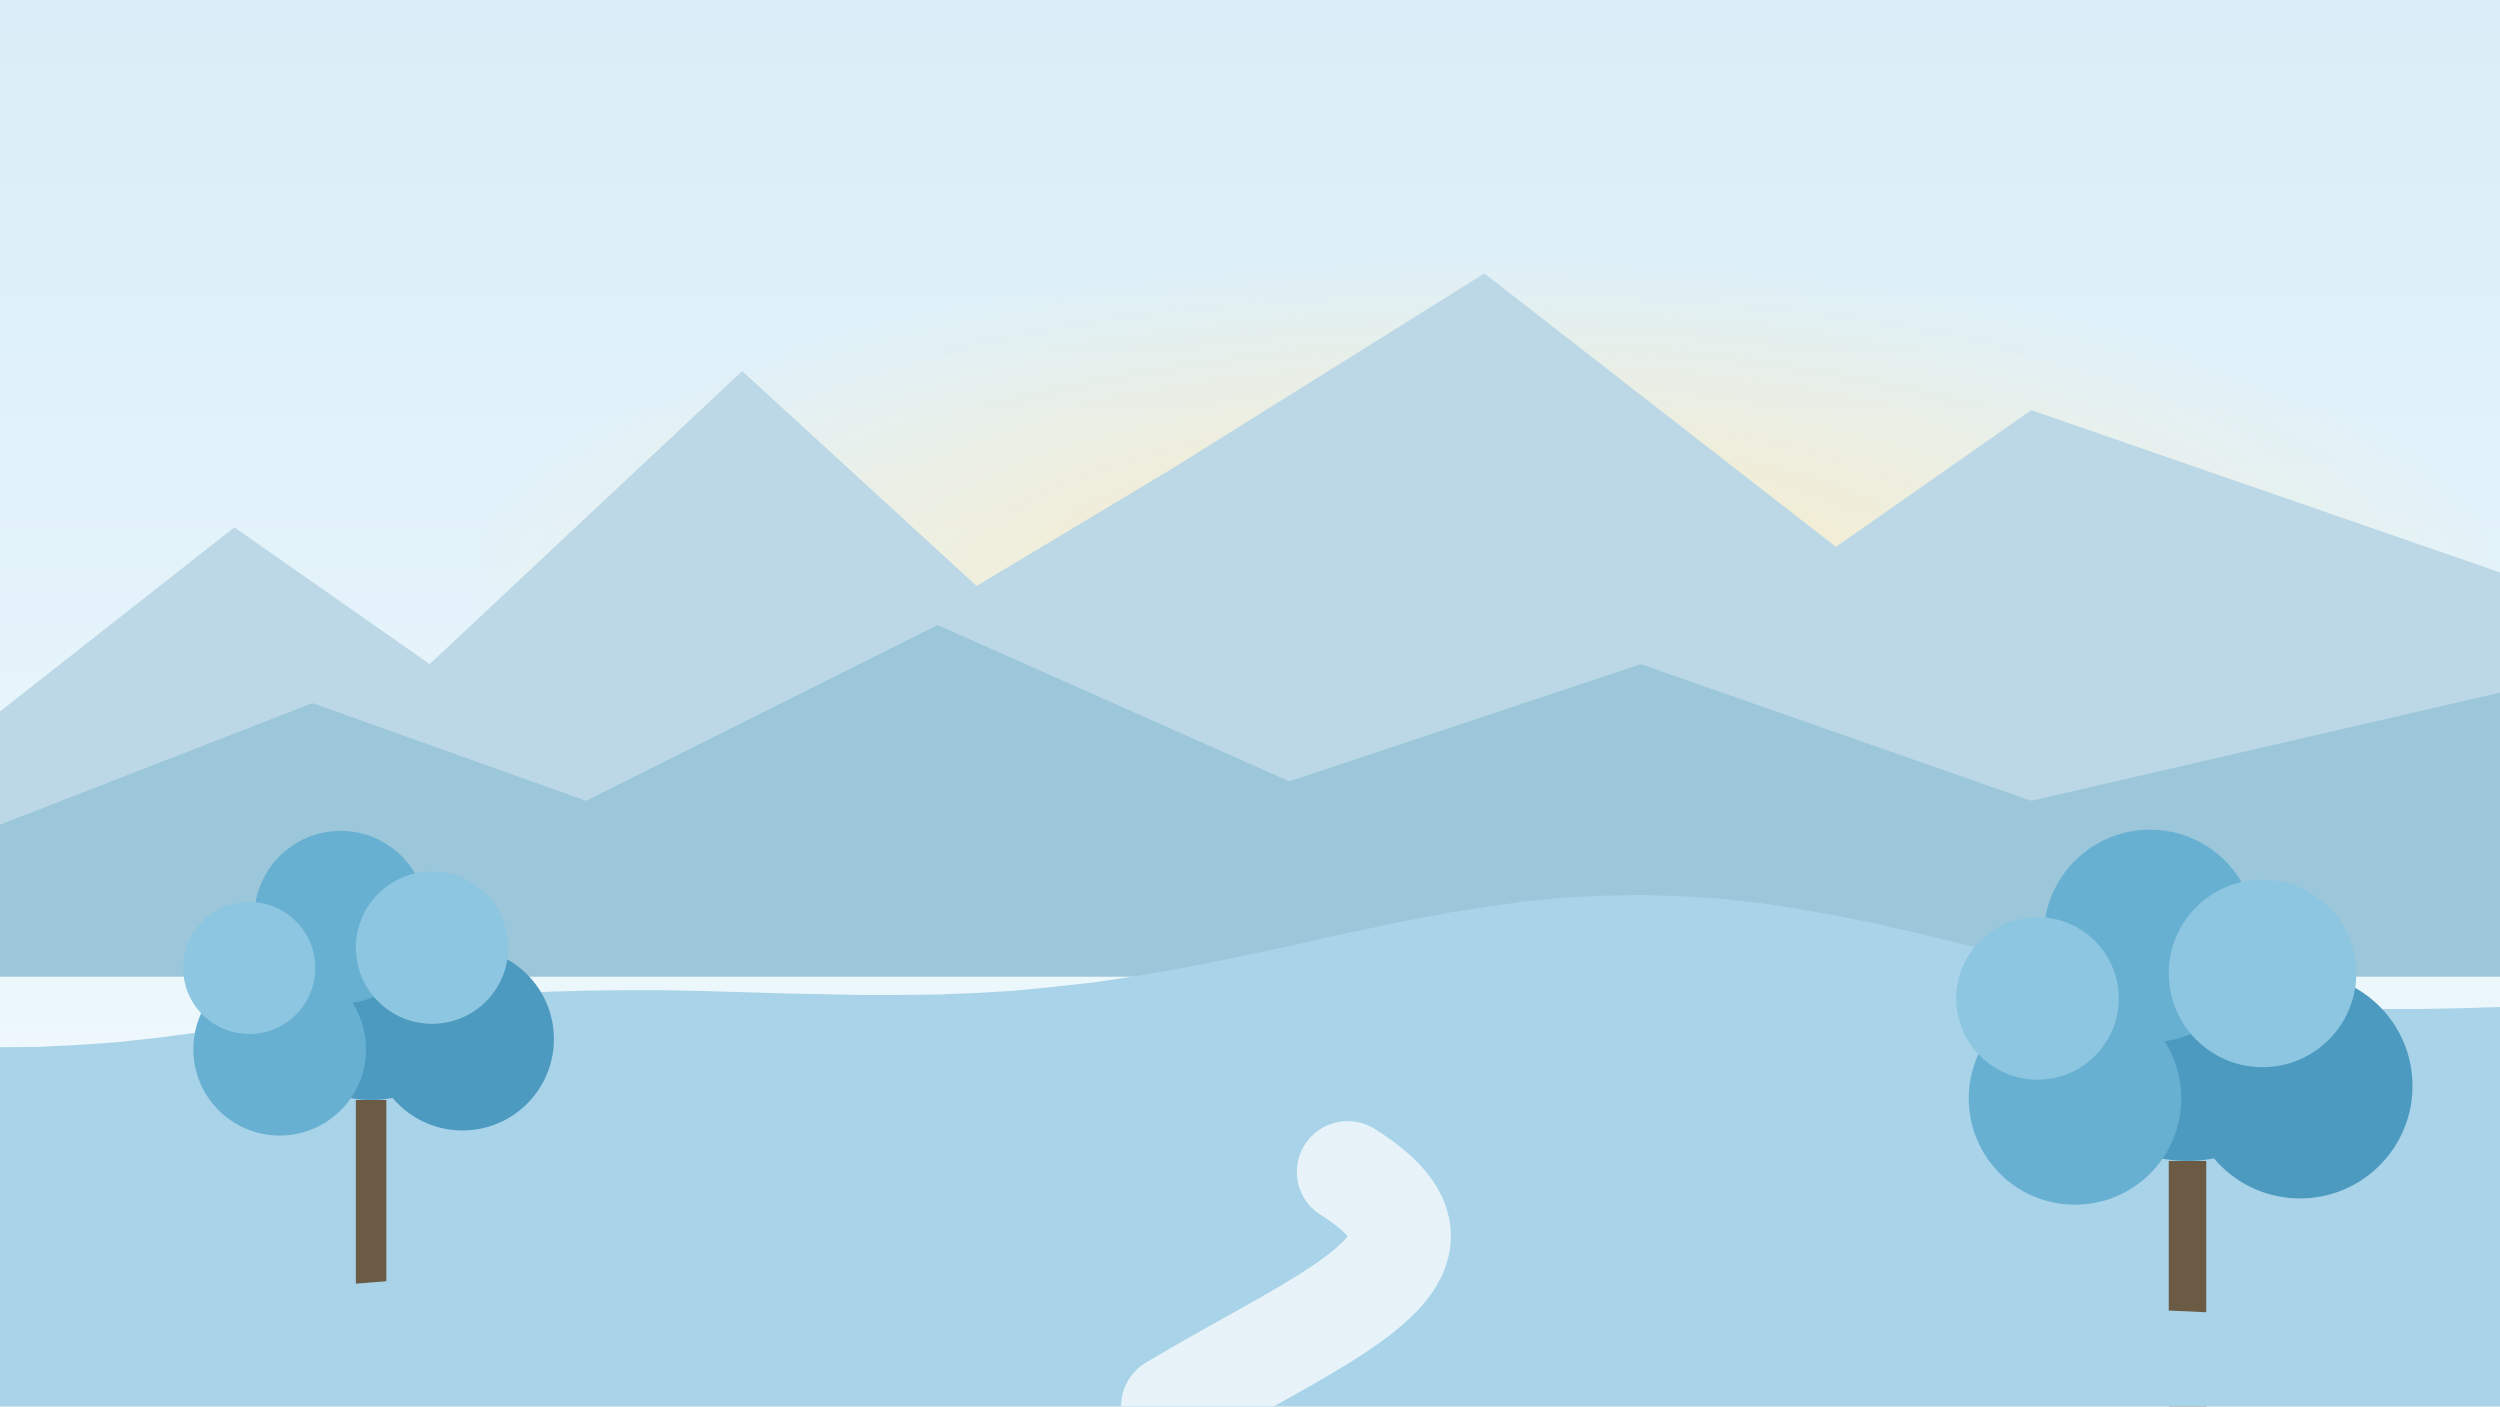
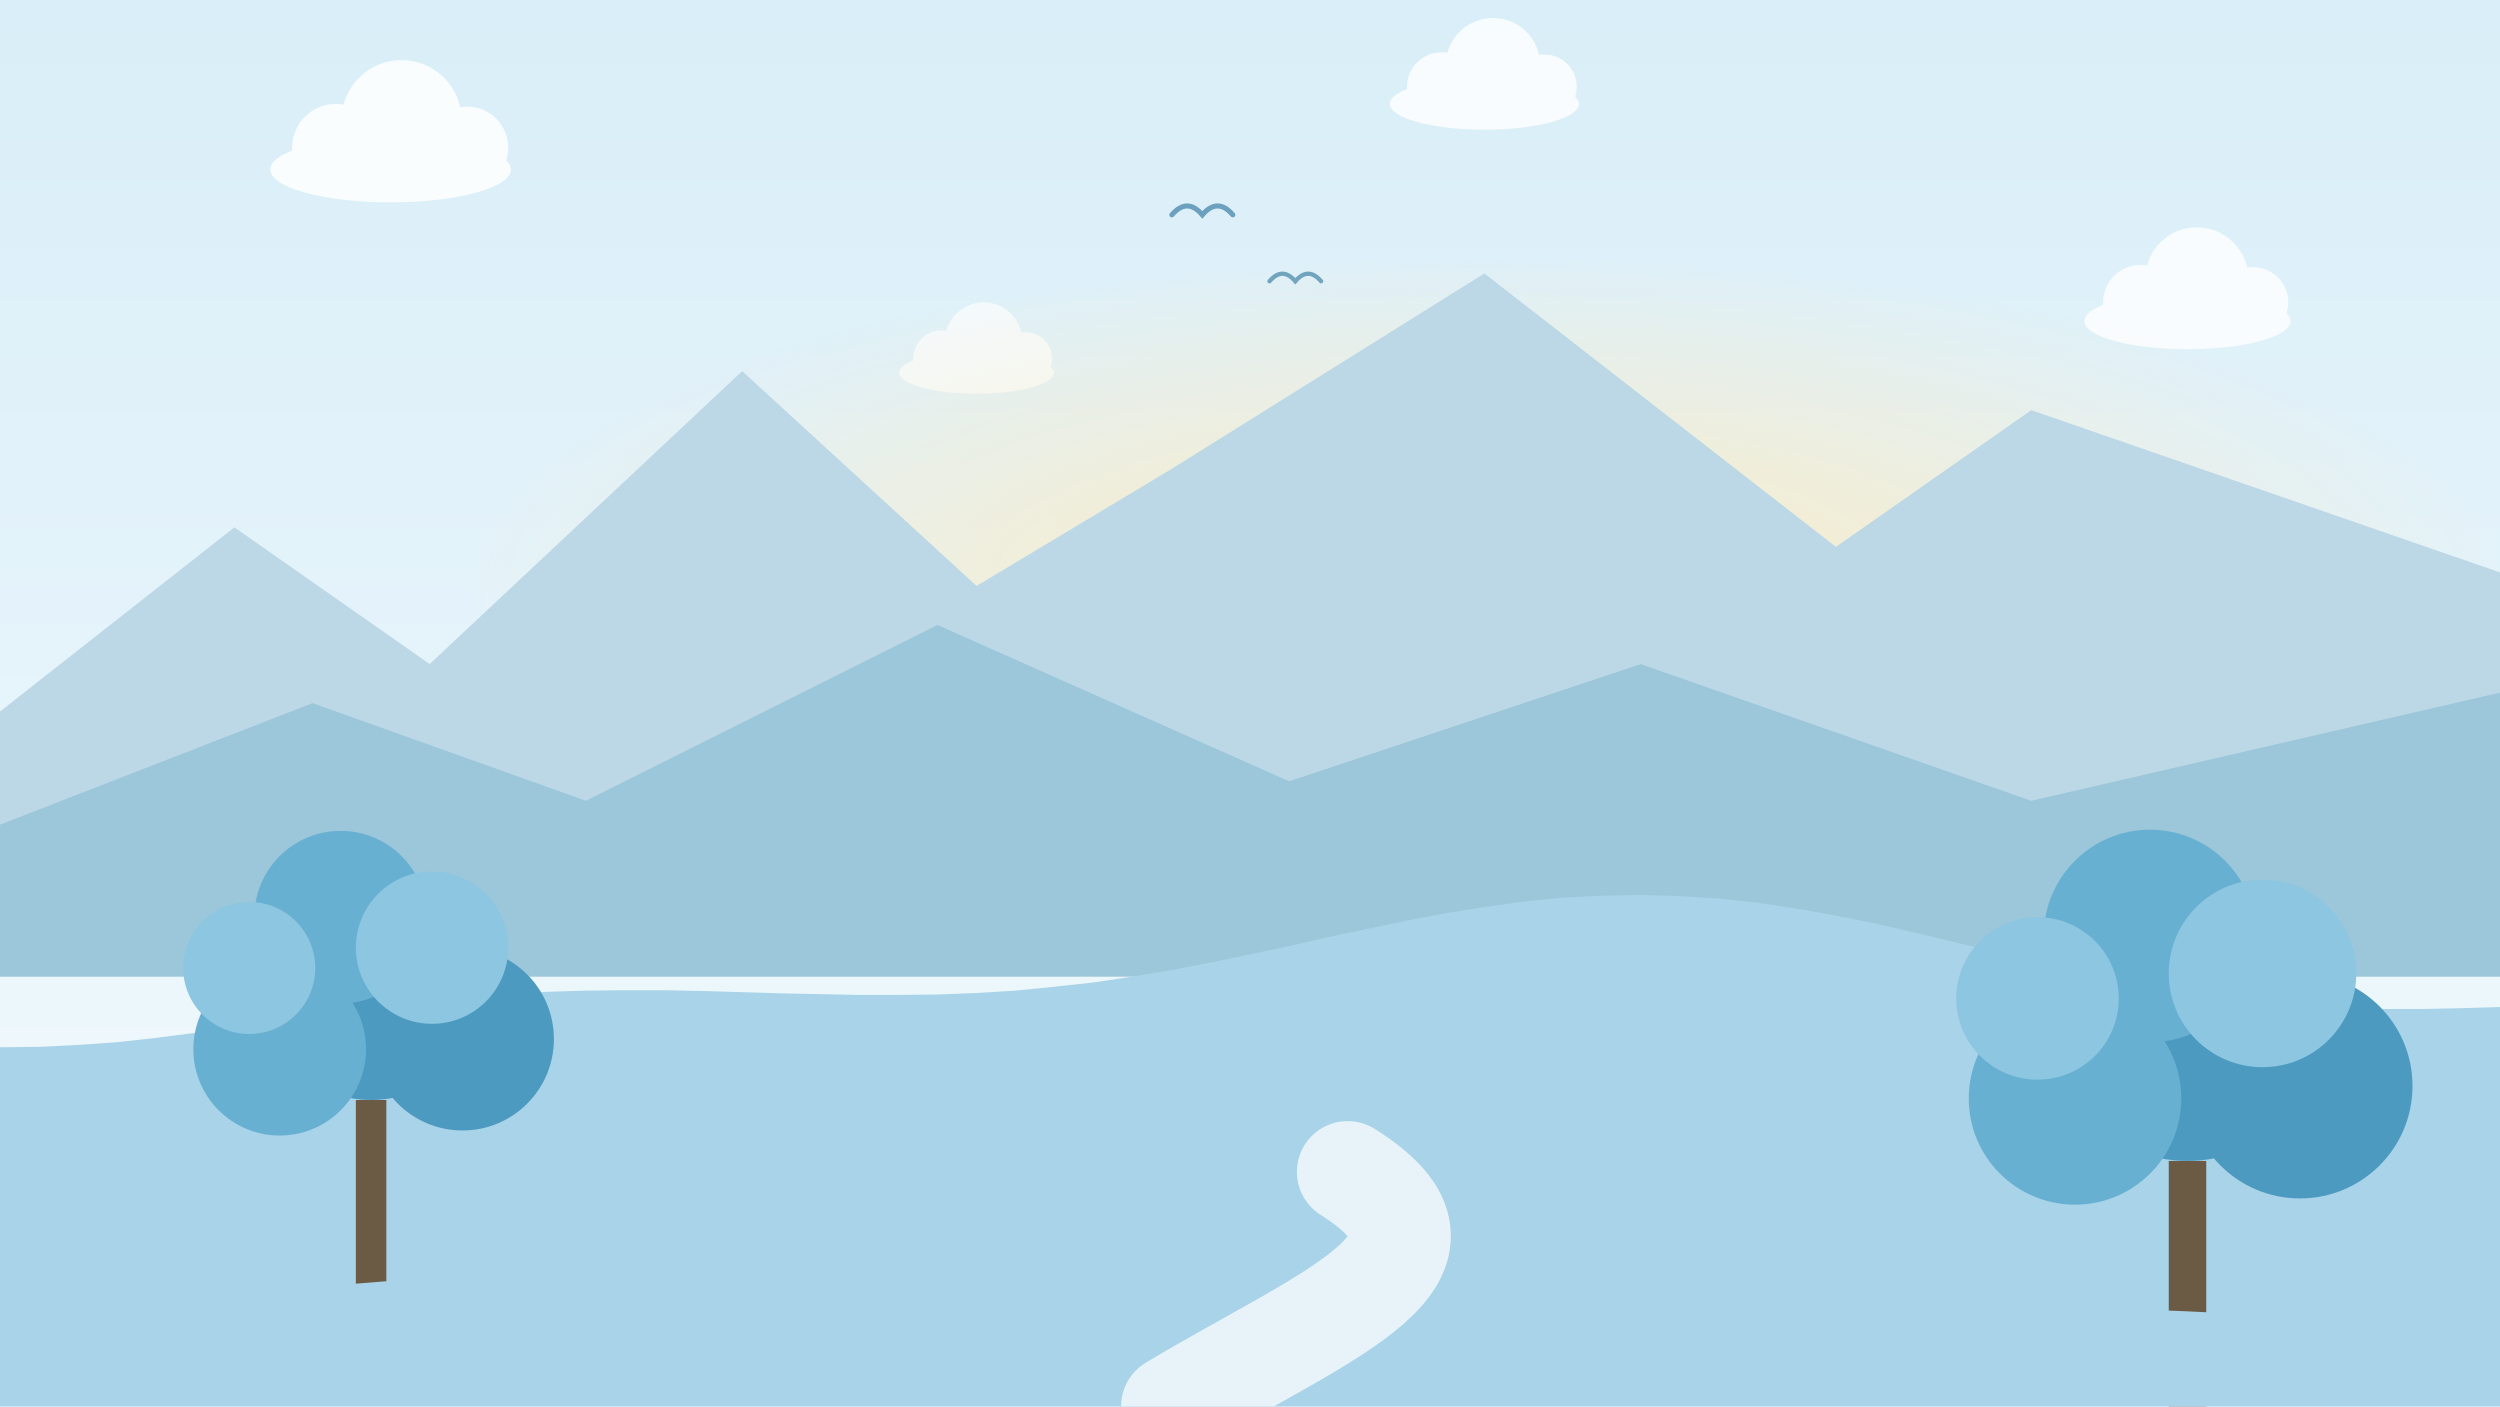
<svg xmlns="http://www.w3.org/2000/svg" viewBox="0 0 640 360" preserveAspectRatio="xMidYMax slice">
  <defs>
    <linearGradient id="s" x1="0" y1="0" x2="0" y2="1">
      <stop offset="0" stop-color="#d9eef8" />
      <stop offset=".5" stop-color="#e6f4fb" />
      <stop offset="1" stop-color="#f4fbfe" />
    </linearGradient>
    <radialGradient id="gl" cx=".5" cy=".5" r=".5">
      <stop offset="0" stop-color="#ffe9b8" stop-opacity=".85" />
      <stop offset="1" stop-color="#ffe9b8" stop-opacity="0" />
    </radialGradient>
  </defs>
  <rect width="640" height="360" fill="url(#s)" />
+   <g fill="#ffffff" opacity="0.85" transform="translate(100,35) scale(1.4)">
+     <ellipse cx="0" cy="6" rx="22" ry="6" />
+     <circle cx="-10" cy="2" r="8" />
+     <circle cx="2" cy="-3" r="11" />
+     <circle cx="14" cy="2" r="7.5" />
+   </g>
+   <g fill="#ffffff" opacity="0.8" transform="translate(380,20) scale(1.1)">
+     <ellipse cx="0" cy="6" rx="22" ry="6" />
+     <circle cx="-10" cy="2" r="8" />
+     <circle cx="2" cy="-3" r="11" />
+     <circle cx="14" cy="2" r="7.5" />
+   </g>
+   <g fill="#ffffff" opacity="0.8" transform="translate(560,75) scale(1.2)">
+     <ellipse cx="0" cy="6" rx="22" ry="6" />
+     <circle cx="-10" cy="2" r="8" />
+     <circle cx="2" cy="-3" r="11" />
+     <circle cx="14" cy="2" r="7.5" />
+   </g>
+   <g fill="#ffffff" opacity="0.65" transform="translate(250,90) scale(0.9)">
+     <ellipse cx="0" cy="6" rx="22" ry="6" />
+     <circle cx="-10" cy="2" r="8" />
+     <circle cx="2" cy="-3" r="11" />
+     <circle cx="14" cy="2" r="7.5" />
+   </g>
+   <path d="M0,0 q3,-3.5 6,0 q3,-3.5 6,0" fill="none" stroke="#3a7fa5" stroke-width="1" stroke-linecap="round" opacity=".7" transform="translate(300,55) scale(1.3)" />
+   <path d="M0,0 q3,-3.5 6,0 q3,-3.5 6,0" fill="none" stroke="#3a7fa5" stroke-width="1" stroke-linecap="round" opacity=".7" transform="translate(325,72) scale(1.1)" />
  <ellipse cx="380" cy="150" rx="260" ry="85" fill="url(#gl)" />
  <path d="M-10 250 L-10 190 L60 135 L110 170 L190 95 L250 150 L300 120 L380 70 L470 140 L520 105 L650 150 L650 250Z" fill="#bcd8e6" />
  <path d="M-10 250 L-10 215 L80 180 L150 205 L240 160 L330 200 L420 170 L520 205 L650 175 L650 250Z" fill="#9cc7da" />
  <path d="M-10 360 L-10 267.9 L0 268.1 L10 268.0 L20 267.5 L30 266.8 L40 265.7 L50 264.4 L60 263.1 L70 261.6 L80 260.1 L90 258.7 L100 257.4 L110 256.2 L120 255.2 L130 254.5 L140 253.9 L150 253.6 L160 253.5 L170 253.5 L180 253.7 L190 254.0 L200 254.3 L210 254.5 L220 254.7 L230 254.7 L240 254.6 L250 254.2 L260 253.6 L270 252.6 L280 251.5 L290 250.0 L300 248.3 L310 246.4 L320 244.3 L330 242.2 L340 239.9 L350 237.8 L360 235.7 L370 233.8 L380 232.2 L390 230.8 L400 229.8 L410 229.3 L420 229.1 L430 229.4 L440 230.0 L450 231.1 L460 232.6 L470 234.4 L480 236.4 L490 238.7 L500 241.1 L510 243.5 L520 246.0 L530 248.3 L540 250.5 L550 252.4 L560 254.2 L570 255.6 L580 256.7 L590 257.5 L600 258.0 L610 258.3 L620 258.3 L630 258.1 L640 257.8 L650 257.4 L650 360Z" fill="#a8d3e8" opacity="1" />
  <rect x="91.1" y="281.6" width="7.8" height="65.0" fill="#6b5a44" />
  <circle cx="95.0" cy="253.0" r="28.6" fill="#4d9ac0" />
  <circle cx="71.6" cy="268.6" r="22.1" fill="#68b0d2" />
  <circle cx="118.4" cy="266.0" r="23.4" fill="#4d9ac0" />
  <circle cx="87.2" cy="234.8" r="22.1" fill="#68b0d2" />
  <circle cx="110.6" cy="242.6" r="19.5" fill="#8cc6e0" />
  <circle cx="63.8" cy="247.8" r="16.9" fill="#8cc6e0" />
  <rect x="555.2" y="297.2" width="9.6" height="80.0" fill="#6b5a44" />
  <circle cx="560.0" cy="262.0" r="35.2" fill="#4d9ac0" />
  <circle cx="531.2" cy="281.2" r="27.2" fill="#68b0d2" />
  <circle cx="588.8" cy="278.0" r="28.8" fill="#4d9ac0" />
  <circle cx="550.4" cy="239.6" r="27.2" fill="#68b0d2" />
  <circle cx="579.2" cy="249.2" r="24.0" fill="#8cc6e0" />
  <circle cx="521.6" cy="255.6" r="20.8" fill="#8cc6e0" />
  <path d="M-10 360 L-10 329.9 L0 330.0 L10 330.2 L20 330.3 L30 330.4 L40 330.5 L50 330.4 L60 330.3 L70 329.9 L80 329.4 L90 328.7 L100 327.9 L110 326.9 L120 325.7 L130 324.4 L140 323.1 L150 321.8 L160 320.4 L170 319.2 L180 318.1 L190 317.1 L200 316.4 L210 315.9 L220 315.7 L230 315.7 L240 316.1 L250 316.8 L260 317.7 L270 319.0 L280 320.4 L290 322.0 L300 323.8 L310 325.7 L320 327.5 L330 329.4 L340 331.2 L350 332.8 L360 334.3 L370 335.6 L380 336.7 L390 337.5 L400 338.1 L410 338.5 L420 338.6 L430 338.5 L440 338.3 L450 337.9 L460 337.4 L470 336.9 L480 336.4 L490 335.9 L500 335.5 L510 335.2 L520 335.0 L530 335.0 L540 335.1 L550 335.3 L560 335.7 L570 336.2 L580 336.7 L590 337.3 L600 337.8 L610 338.3 L620 338.8 L630 339.1 L640 339.2 L650 339.1 L650 360Z" fill="#a8d3e8" opacity="1" />
  <path d="M300 360 C340 336 380 322 345 300" stroke="#eaf5fa" stroke-width="26" fill="none" stroke-linecap="round" opacity=".95" />
</svg>
